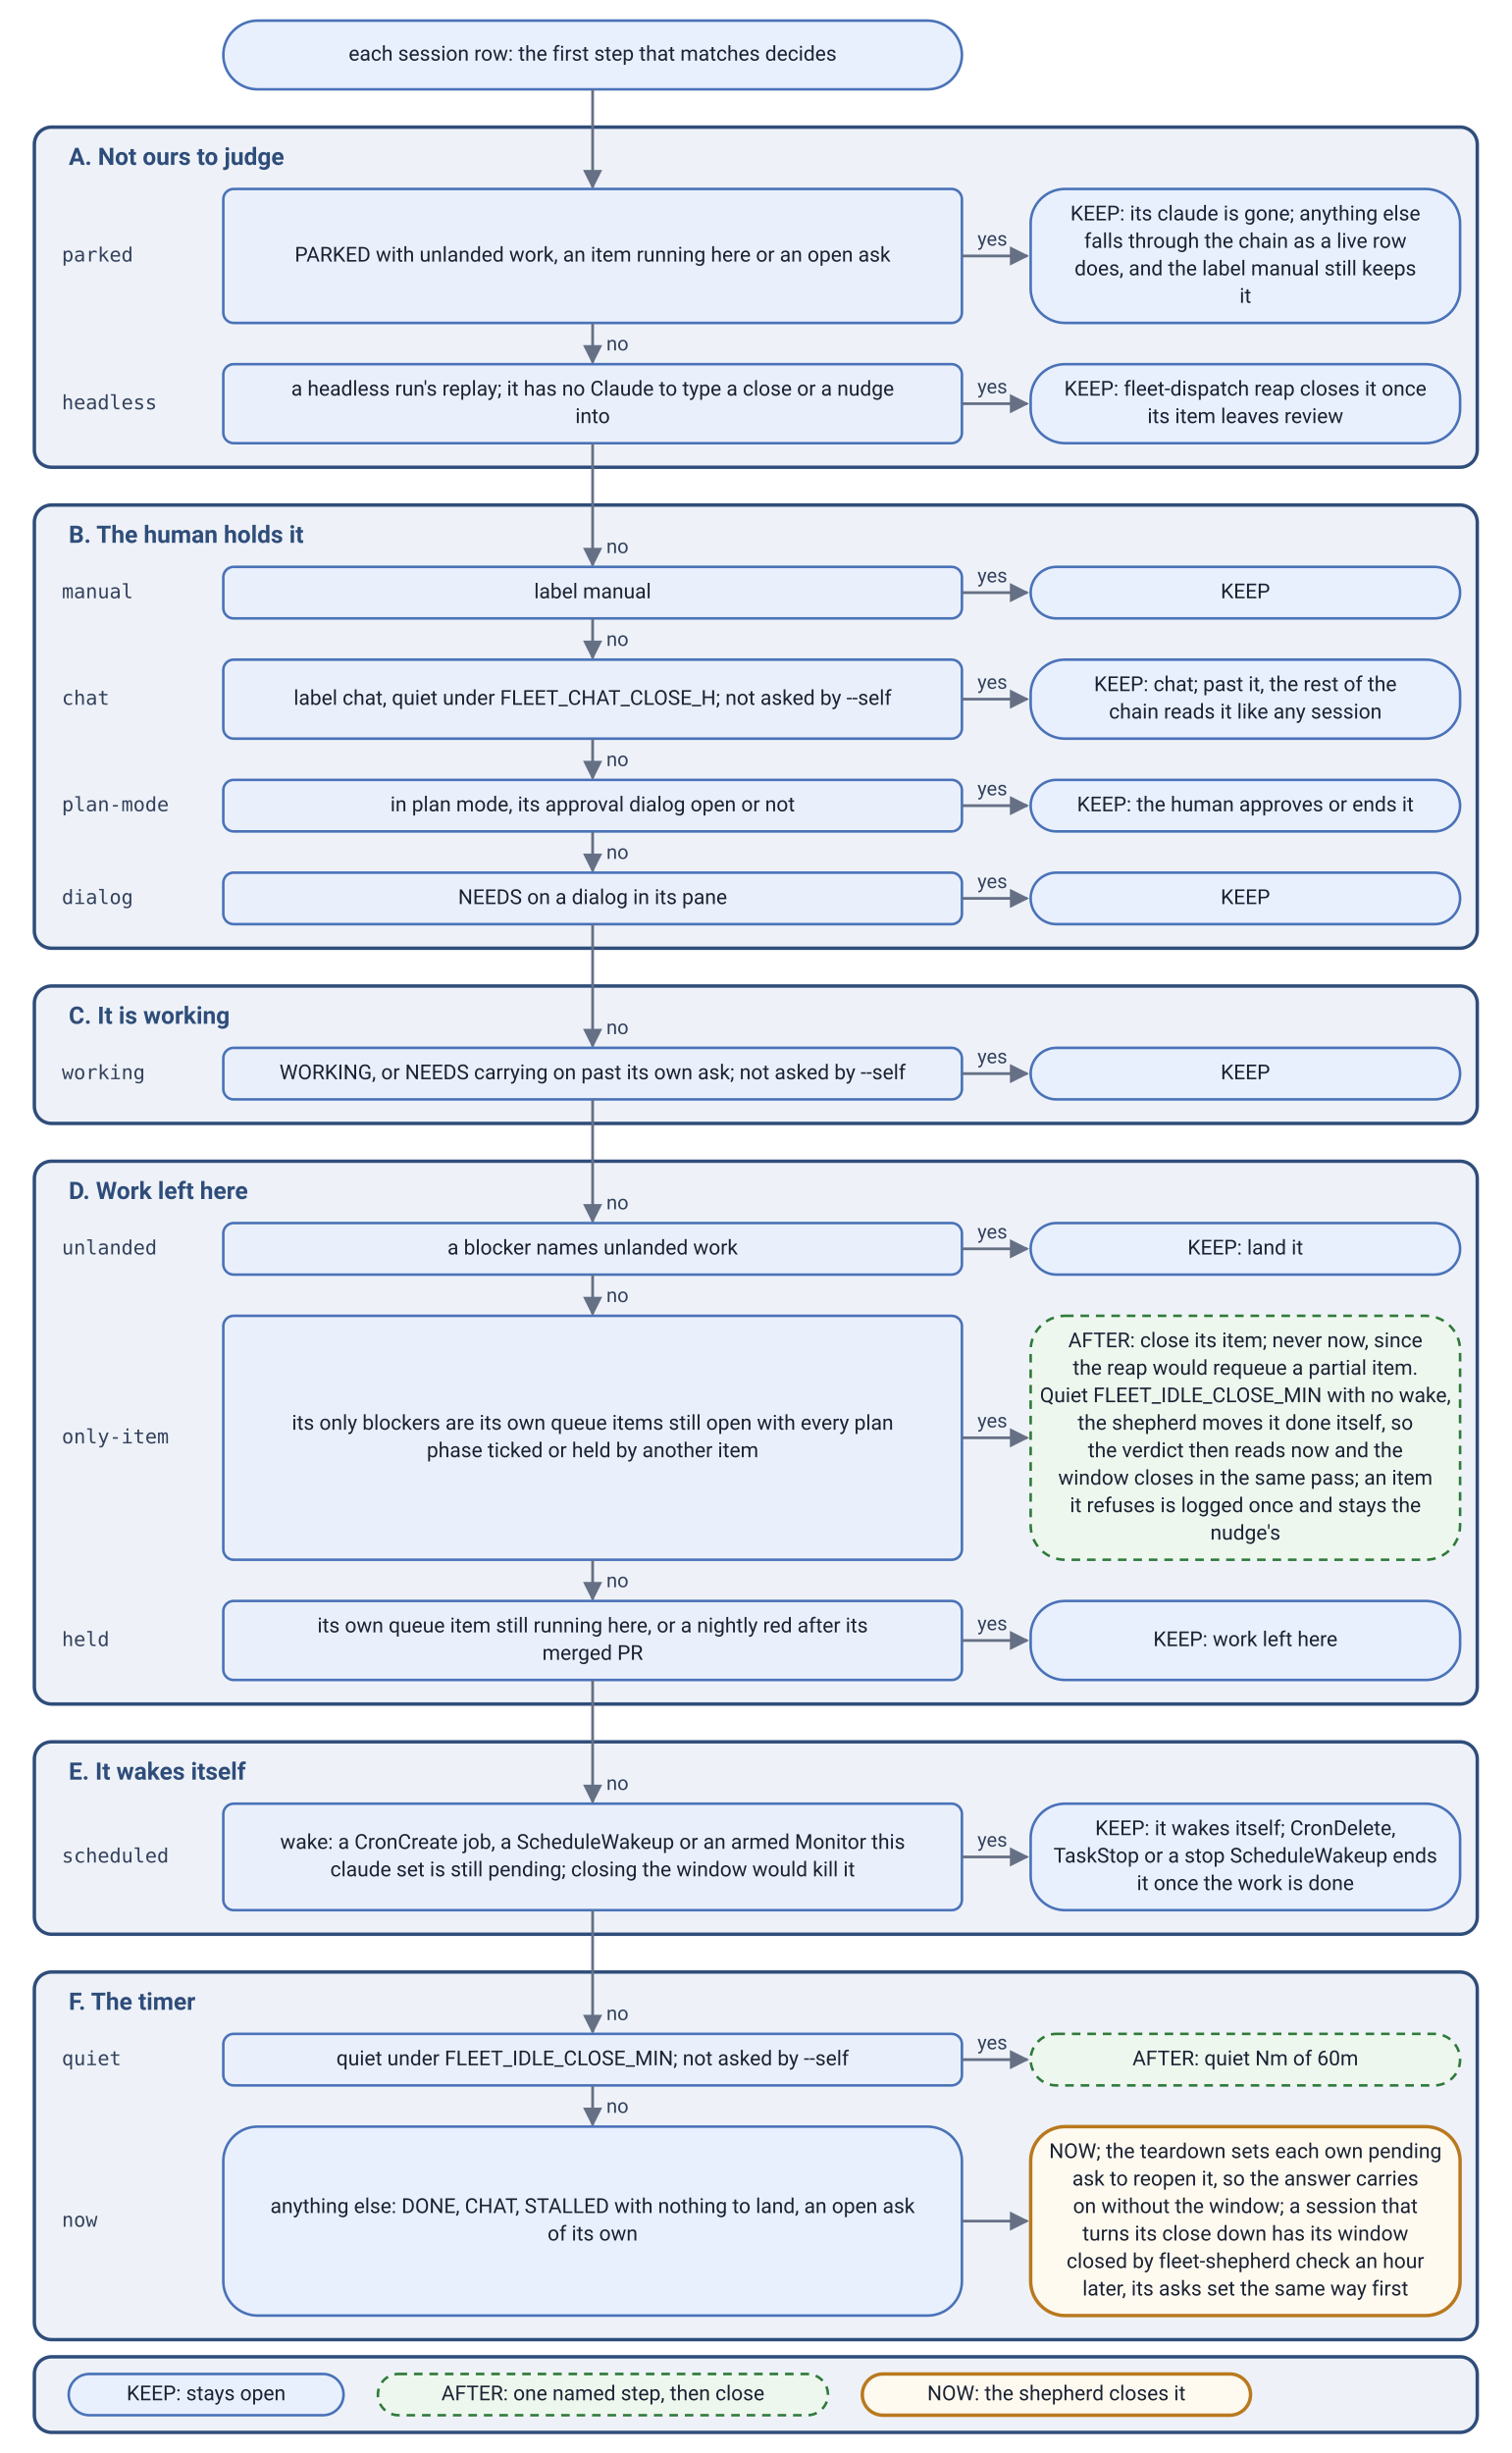
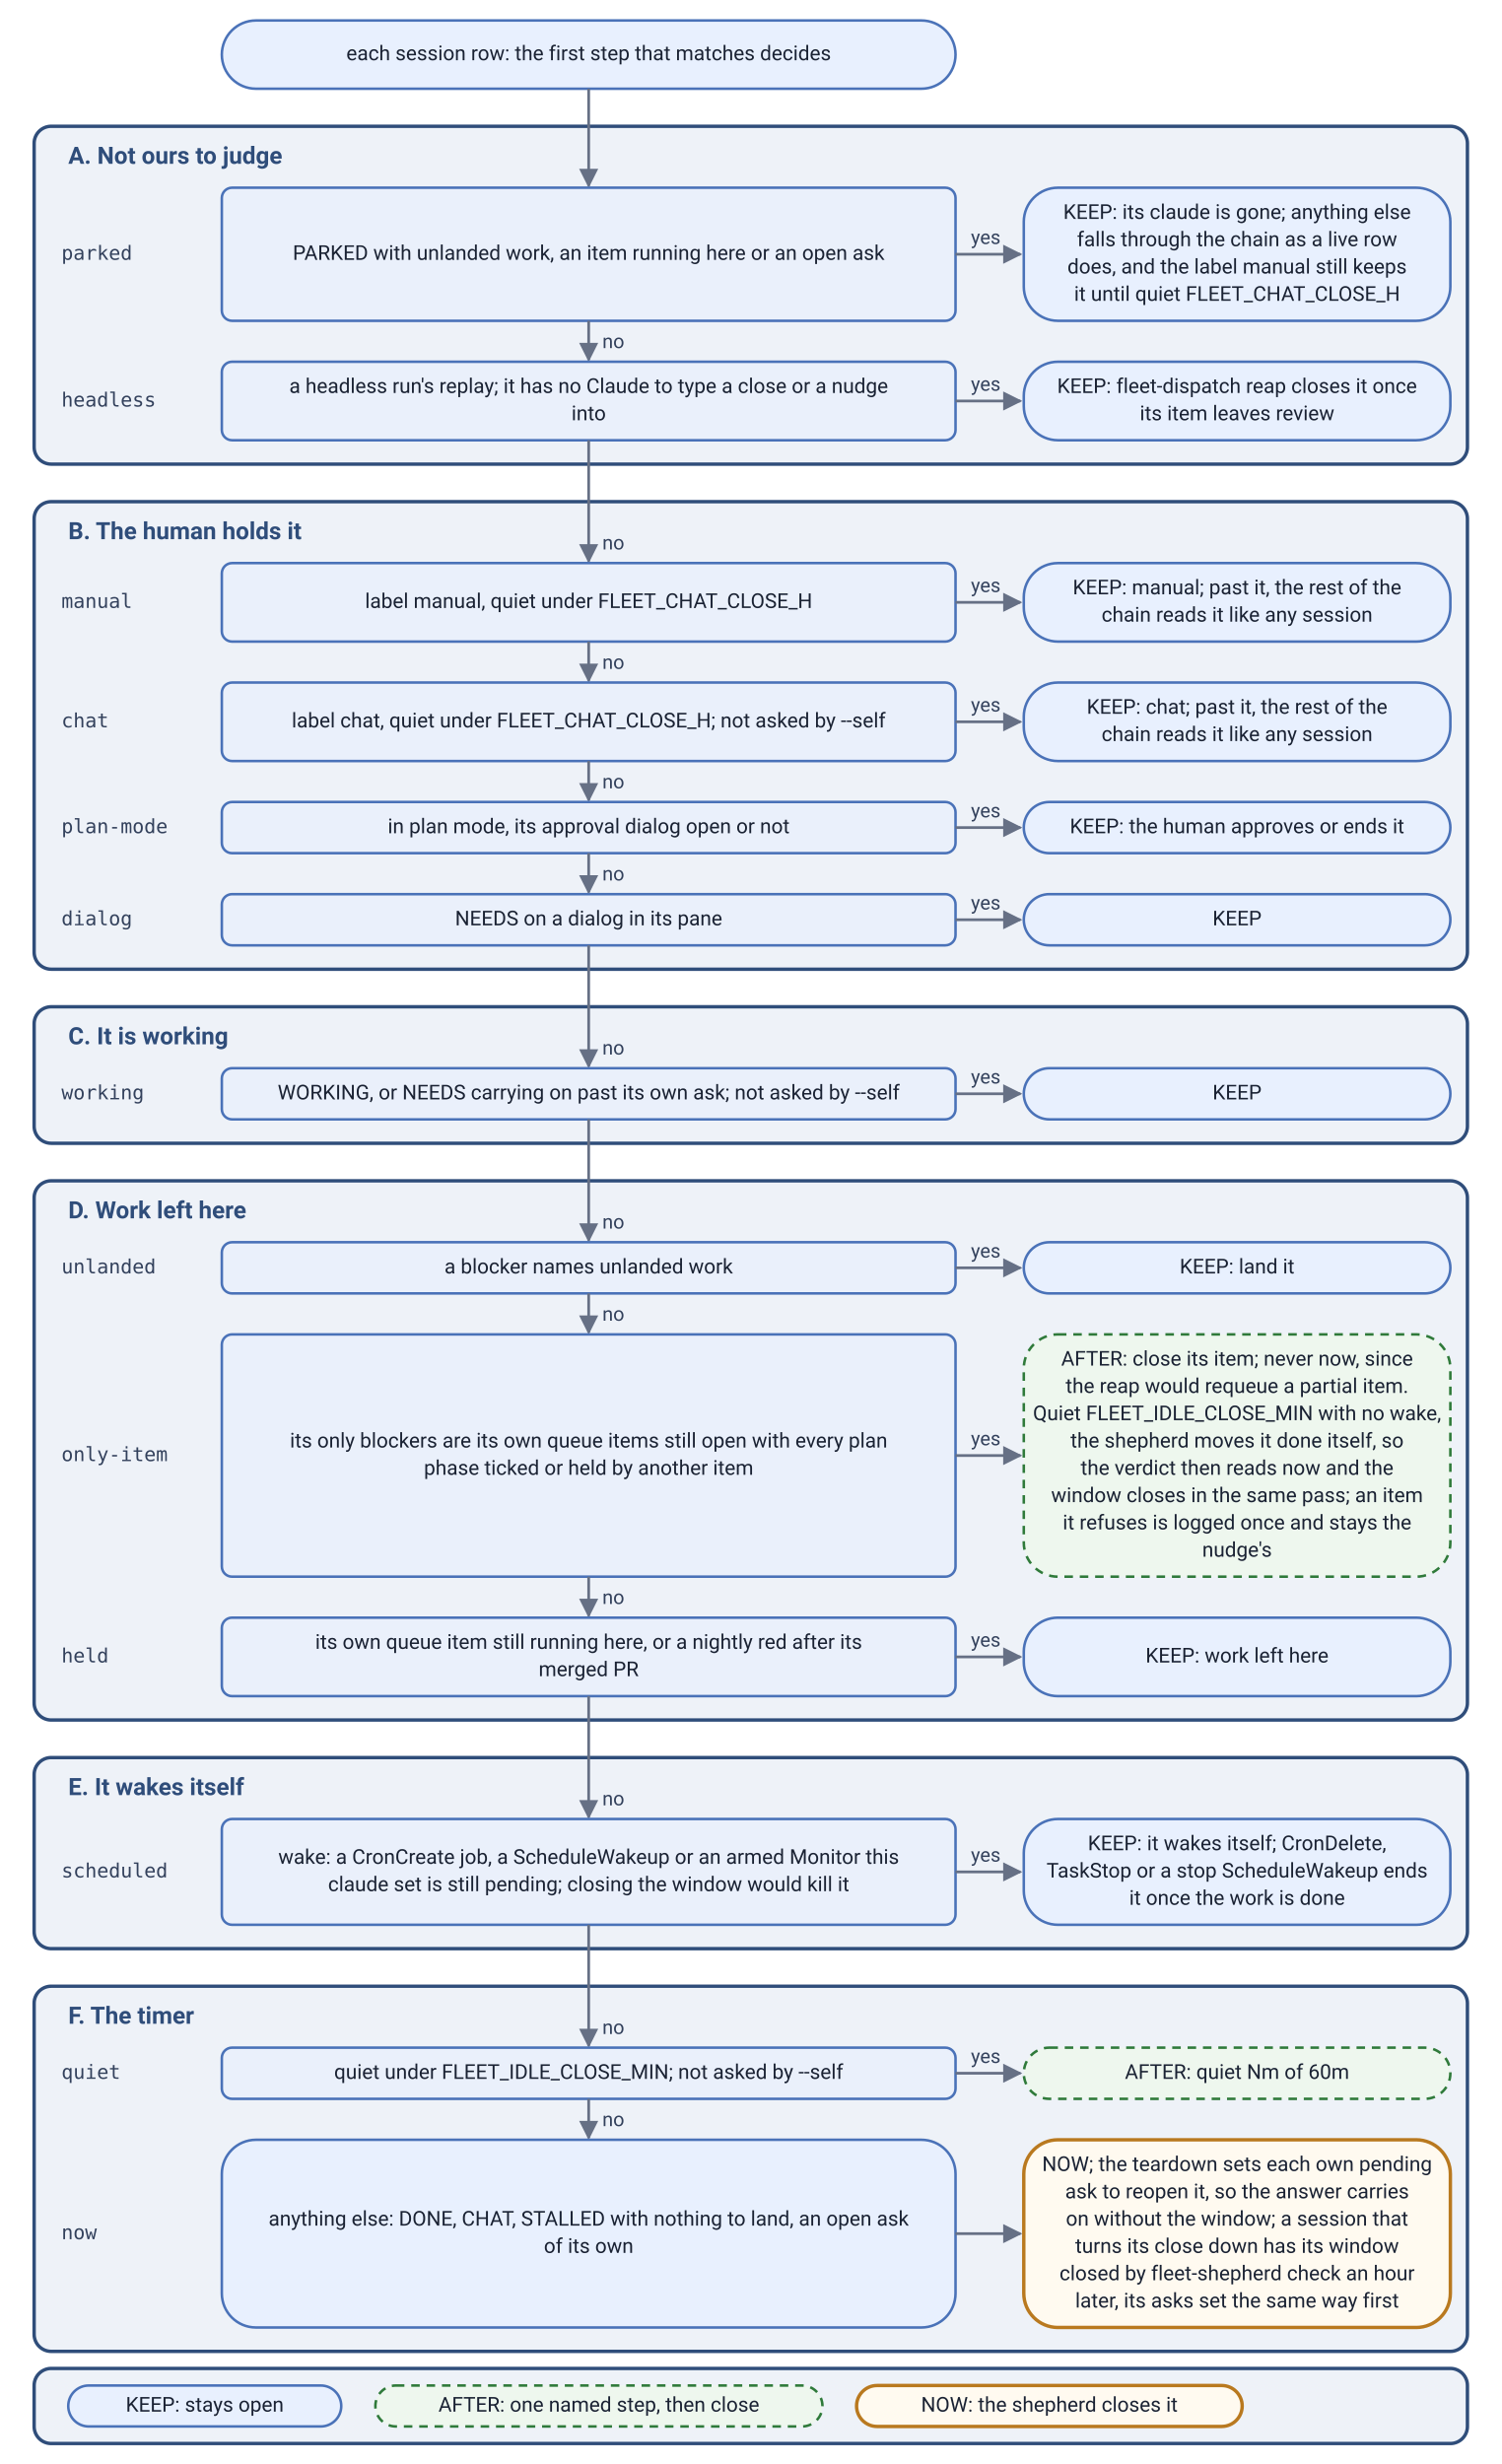
- <svg xmlns="http://www.w3.org/2000/svg" viewBox="0 0 880 1428" font-family="-apple-system, BlinkMacSystemFont, Segoe UI, Roboto, Helvetica, Arial, sans-serif">
+ <svg xmlns="http://www.w3.org/2000/svg" viewBox="0 0 880 1444" font-family="-apple-system, BlinkMacSystemFont, Segoe UI, Roboto, Helvetica, Arial, sans-serif">
  <defs>
    <marker id="arrow" viewBox="0 0 10 10" refX="9" refY="5" markerWidth="7" markerHeight="7" orient="auto-start-reverse">
      <path d="M0,0 L10,5 L0,10 z" fill="#667085" />
    </marker>
    <style>
      .lane { fill:#eef2f8; stroke:#2f4d7a; stroke-width:2; }
      .lane-title { font-size:14px; font-weight:600; fill:#2f4d7a; text-anchor:start; }
      .node { fill:#e8f0fe; stroke:#4a72b8; stroke-width:1.5; }
      .decision { fill:#eaf0fb; stroke:#4a72b8; stroke-width:1.5; }
      .keep { fill:#e8f0fe; stroke:#4a72b8; stroke-width:1.5; }
      .after { fill:#eef7ee; stroke:#2f7a3a; stroke-width:1.5; stroke-dasharray:5 4; }
      .now { fill:#fffaf0; stroke:#b9791f; stroke-width:2; }
      .label { font-size:14px; fill:#1a2233; text-anchor:middle; dominant-baseline:middle; }
      .label.sm { font-size:12px; }
      .step { font-size:11.5px; fill:#33415c; dominant-baseline:middle; font-family:ui-monospace, SFMono-Regular, Menlo, Consolas, monospace; }
      .edge { fill:none; stroke:#667085; stroke-width:1.6; marker-end:url(#arrow); }
      .elabel { font-size:11.5px; fill:#33415c; text-anchor:start; }
    </style>
  </defs>
  <rect class="node" x="130" y="12" width="430" height="40" rx="20" />
  <text class="label sm" x="345" y="32">each session row: the first step that matches decides</text>
  <rect class="lane" x="20" y="74" width="840" height="198" rx="10" />
  <text class="lane-title" x="40" y="96">A. Not ours to judge</text>
  <path class="edge" d="M345,52 V109" />
  <text class="step" x="36" y="149">parked</text>
  <rect class="decision" x="130" y="110" width="430" height="78" rx="6" />
  <text class="label sm" x="345" y="149">PARKED with unlanded work, an item running here or an open ask</text>
  <path class="edge" d="M560,149 H598" />
  <text class="elabel" x="569" y="143">yes</text>
  <rect class="keep" x="600" y="110" width="250" height="78" rx="20" />
  <text class="label sm" x="725" y="125">KEEP: its claude is gone; anything else</text>
  <text class="label sm" x="725" y="141">falls through the chain as a live row</text>
  <text class="label sm" x="725" y="157">does, and the label manual still keeps</text>
-   <text class="label sm" x="725" y="173">it</text>
+   <text class="label sm" x="725" y="173">it until quiet FLEET_CHAT_CLOSE_H</text>
  <path class="edge" d="M345,188 V211" />
  <text class="elabel" x="353" y="204">no</text>
  <text class="step" x="36" y="235">headless</text>
  <rect class="decision" x="130" y="212" width="430" height="46" rx="6" />
  <text class="label sm" x="345" y="227">a headless run's replay; it has no Claude to type a close or a nudge</text>
  <text class="label sm" x="345" y="243">into</text>
  <path class="edge" d="M560,235 H598" />
  <text class="elabel" x="569" y="229">yes</text>
  <rect class="keep" x="600" y="212" width="250" height="46" rx="20" />
  <text class="label sm" x="725" y="227">KEEP: fleet-dispatch reap closes it once</text>
  <text class="label sm" x="725" y="243">its item leaves review</text>
-   <rect class="lane" x="20" y="294" width="840" height="258" rx="10" />
+   <rect class="lane" x="20" y="294" width="840" height="274" rx="10" />
  <text class="lane-title" x="40" y="316">B. The human holds it</text>
  <path class="edge" d="M345,258 V329" />
  <text class="elabel" x="353" y="322">no</text>
-   <text class="step" x="36" y="345">manual</text>
-   <rect class="decision" x="130" y="330" width="430" height="30" rx="6" />
-   <text class="label sm" x="345" y="345">label manual</text>
-   <path class="edge" d="M560,345 H598" />
-   <text class="elabel" x="569" y="339">yes</text>
-   <rect class="keep" x="600" y="330" width="250" height="30" rx="15" />
-   <text class="label sm" x="725" y="345">KEEP</text>
-   <path class="edge" d="M345,360 V383" />
-   <text class="elabel" x="353" y="376">no</text>
-   <text class="step" x="36" y="407">chat</text>
-   <rect class="decision" x="130" y="384" width="430" height="46" rx="6" />
-   <text class="label sm" x="345" y="407">label chat, quiet under FLEET_CHAT_CLOSE_H; not asked by --self</text>
-   <path class="edge" d="M560,407 H598" />
-   <text class="elabel" x="569" y="401">yes</text>
-   <rect class="keep" x="600" y="384" width="250" height="46" rx="20" />
-   <text class="label sm" x="725" y="399">KEEP: chat; past it, the rest of the</text>
-   <text class="label sm" x="725" y="415">chain reads it like any session</text>
-   <path class="edge" d="M345,430 V453" />
-   <text class="elabel" x="353" y="446">no</text>
-   <text class="step" x="36" y="469">plan-mode</text>
-   <rect class="decision" x="130" y="454" width="430" height="30" rx="6" />
-   <text class="label sm" x="345" y="469">in plan mode, its approval dialog open or not</text>
-   <path class="edge" d="M560,469 H598" />
-   <text class="elabel" x="569" y="463">yes</text>
-   <rect class="keep" x="600" y="454" width="250" height="30" rx="15" />
-   <text class="label sm" x="725" y="469">KEEP: the human approves or ends it</text>
-   <path class="edge" d="M345,484 V507" />
-   <text class="elabel" x="353" y="500">no</text>
-   <text class="step" x="36" y="523">dialog</text>
-   <rect class="decision" x="130" y="508" width="430" height="30" rx="6" />
-   <text class="label sm" x="345" y="523">NEEDS on a dialog in its pane</text>
-   <path class="edge" d="M560,523 H598" />
-   <text class="elabel" x="569" y="517">yes</text>
-   <rect class="keep" x="600" y="508" width="250" height="30" rx="15" />
-   <text class="label sm" x="725" y="523">KEEP</text>
-   <rect class="lane" x="20" y="574" width="840" height="80" rx="10" />
-   <text class="lane-title" x="40" y="596">C. It is working</text>
-   <path class="edge" d="M345,538 V609" />
-   <text class="elabel" x="353" y="602">no</text>
-   <text class="step" x="36" y="625">working</text>
-   <rect class="decision" x="130" y="610" width="430" height="30" rx="6" />
-   <text class="label sm" x="345" y="625">WORKING, or NEEDS carrying on past its own ask; not asked by --self</text>
-   <path class="edge" d="M560,625 H598" />
-   <text class="elabel" x="569" y="619">yes</text>
-   <rect class="keep" x="600" y="610" width="250" height="30" rx="15" />
-   <text class="label sm" x="725" y="625">KEEP</text>
-   <rect class="lane" x="20" y="676" width="840" height="316" rx="10" />
-   <text class="lane-title" x="40" y="698">D. Work left here</text>
-   <path class="edge" d="M345,640 V711" />
-   <text class="elabel" x="353" y="704">no</text>
-   <text class="step" x="36" y="727">unlanded</text>
-   <rect class="decision" x="130" y="712" width="430" height="30" rx="6" />
-   <text class="label sm" x="345" y="727">a blocker names unlanded work</text>
-   <path class="edge" d="M560,727 H598" />
-   <text class="elabel" x="569" y="721">yes</text>
-   <rect class="keep" x="600" y="712" width="250" height="30" rx="15" />
-   <text class="label sm" x="725" y="727">KEEP: land it</text>
-   <path class="edge" d="M345,742 V765" />
-   <text class="elabel" x="353" y="758">no</text>
-   <text class="step" x="36" y="837">only-item</text>
-   <rect class="decision" x="130" y="766" width="430" height="142" rx="6" />
-   <text class="label sm" x="345" y="829">its only blockers are its own queue items still open with every plan</text>
-   <text class="label sm" x="345" y="845">phase ticked or held by another item</text>
-   <path class="edge" d="M560,837 H598" />
-   <text class="elabel" x="569" y="831">yes</text>
-   <rect class="after" x="600" y="766" width="250" height="142" rx="20" />
-   <text class="label sm" x="725" y="781">AFTER: close its item; never now, since</text>
-   <text class="label sm" x="725" y="797">the reap would requeue a partial item.</text>
-   <text class="label sm" x="725" y="813">Quiet FLEET_IDLE_CLOSE_MIN with no wake,</text>
-   <text class="label sm" x="725" y="829">the shepherd moves it done itself, so</text>
-   <text class="label sm" x="725" y="845">the verdict then reads now and the</text>
-   <text class="label sm" x="725" y="861">window closes in the same pass; an item</text>
-   <text class="label sm" x="725" y="877">it refuses is logged once and stays the</text>
-   <text class="label sm" x="725" y="893">nudge's</text>
-   <path class="edge" d="M345,908 V931" />
-   <text class="elabel" x="353" y="924">no</text>
-   <text class="step" x="36" y="955">held</text>
-   <rect class="decision" x="130" y="932" width="430" height="46" rx="6" />
-   <text class="label sm" x="345" y="947">its own queue item still running here, or a nightly red after its</text>
-   <text class="label sm" x="345" y="963">merged PR</text>
-   <path class="edge" d="M560,955 H598" />
-   <text class="elabel" x="569" y="949">yes</text>
-   <rect class="keep" x="600" y="932" width="250" height="46" rx="20" />
-   <text class="label sm" x="725" y="955">KEEP: work left here</text>
-   <rect class="lane" x="20" y="1014" width="840" height="112" rx="10" />
-   <text class="lane-title" x="40" y="1036">E. It wakes itself</text>
-   <path class="edge" d="M345,978 V1049" />
-   <text class="elabel" x="353" y="1042">no</text>
-   <text class="step" x="36" y="1081">scheduled</text>
-   <rect class="decision" x="130" y="1050" width="430" height="62" rx="6" />
-   <text class="label sm" x="345" y="1073">wake: a CronCreate job, a ScheduleWakeup or an armed Monitor this</text>
-   <text class="label sm" x="345" y="1089">claude set is still pending; closing the window would kill it</text>
-   <path class="edge" d="M560,1081 H598" />
-   <text class="elabel" x="569" y="1075">yes</text>
-   <rect class="keep" x="600" y="1050" width="250" height="62" rx="20" />
-   <text class="label sm" x="725" y="1065">KEEP: it wakes itself; CronDelete,</text>
-   <text class="label sm" x="725" y="1081">TaskStop or a stop ScheduleWakeup ends</text>
-   <text class="label sm" x="725" y="1097">it once the work is done</text>
-   <rect class="lane" x="20" y="1148" width="840" height="214" rx="10" />
-   <text class="lane-title" x="40" y="1170">F. The timer</text>
-   <path class="edge" d="M345,1112 V1183" />
-   <text class="elabel" x="353" y="1176">no</text>
-   <text class="step" x="36" y="1199">quiet</text>
-   <rect class="decision" x="130" y="1184" width="430" height="30" rx="6" />
-   <text class="label sm" x="345" y="1199">quiet under FLEET_IDLE_CLOSE_MIN; not asked by --self</text>
-   <path class="edge" d="M560,1199 H598" />
-   <text class="elabel" x="569" y="1193">yes</text>
-   <rect class="after" x="600" y="1184" width="250" height="30" rx="15" />
-   <text class="label sm" x="725" y="1199">AFTER: quiet Nm of 60m</text>
-   <path class="edge" d="M345,1214 V1237" />
-   <text class="elabel" x="353" y="1230">no</text>
-   <text class="step" x="36" y="1293">now</text>
-   <rect class="node" x="130" y="1238" width="430" height="110" rx="20" />
-   <text class="label sm" x="345" y="1285">anything else: DONE, CHAT, STALLED with nothing to land, an open ask</text>
-   <text class="label sm" x="345" y="1301">of its own</text>
-   <path class="edge" d="M560,1293 H598" />
-   <rect class="now" x="600" y="1238" width="250" height="110" rx="20" />
-   <text class="label sm" x="725" y="1253">NOW; the teardown sets each own pending</text>
-   <text class="label sm" x="725" y="1269">ask to reopen it, so the answer carries</text>
-   <text class="label sm" x="725" y="1285">on without the window; a session that</text>
-   <text class="label sm" x="725" y="1301">turns its close down has its window</text>
-   <text class="label sm" x="725" y="1317">closed by fleet-shepherd check an hour</text>
-   <text class="label sm" x="725" y="1333">later, its asks set the same way first</text>
-   <rect class="lane" x="20" y="1372" width="840" height="44" rx="10" />
-   <rect class="keep" x="40" y="1382" width="160" height="24" rx="12" />
-   <text class="label sm" x="120" y="1394">KEEP: stays open</text>
-   <rect class="after" x="220" y="1382" width="262" height="24" rx="12" />
-   <text class="label sm" x="351" y="1394">AFTER: one named step, then close</text>
-   <rect class="now" x="502" y="1382" width="226" height="24" rx="12" />
-   <text class="label sm" x="615" y="1394">NOW: the shepherd closes it</text>
+   <text class="step" x="36" y="353">manual</text>
+   <rect class="decision" x="130" y="330" width="430" height="46" rx="6" />
+   <text class="label sm" x="345" y="353">label manual, quiet under FLEET_CHAT_CLOSE_H</text>
+   <path class="edge" d="M560,353 H598" />
+   <text class="elabel" x="569" y="347">yes</text>
+   <rect class="keep" x="600" y="330" width="250" height="46" rx="20" />
+   <text class="label sm" x="725" y="345">KEEP: manual; past it, the rest of the</text>
+   <text class="label sm" x="725" y="361">chain reads it like any session</text>
+   <path class="edge" d="M345,376 V399" />
+   <text class="elabel" x="353" y="392">no</text>
+   <text class="step" x="36" y="423">chat</text>
+   <rect class="decision" x="130" y="400" width="430" height="46" rx="6" />
+   <text class="label sm" x="345" y="423">label chat, quiet under FLEET_CHAT_CLOSE_H; not asked by --self</text>
+   <path class="edge" d="M560,423 H598" />
+   <text class="elabel" x="569" y="417">yes</text>
+   <rect class="keep" x="600" y="400" width="250" height="46" rx="20" />
+   <text class="label sm" x="725" y="415">KEEP: chat; past it, the rest of the</text>
+   <text class="label sm" x="725" y="431">chain reads it like any session</text>
+   <path class="edge" d="M345,446 V469" />
+   <text class="elabel" x="353" y="462">no</text>
+   <text class="step" x="36" y="485">plan-mode</text>
+   <rect class="decision" x="130" y="470" width="430" height="30" rx="6" />
+   <text class="label sm" x="345" y="485">in plan mode, its approval dialog open or not</text>
+   <path class="edge" d="M560,485 H598" />
+   <text class="elabel" x="569" y="479">yes</text>
+   <rect class="keep" x="600" y="470" width="250" height="30" rx="15" />
+   <text class="label sm" x="725" y="485">KEEP: the human approves or ends it</text>
+   <path class="edge" d="M345,500 V523" />
+   <text class="elabel" x="353" y="516">no</text>
+   <text class="step" x="36" y="539">dialog</text>
+   <rect class="decision" x="130" y="524" width="430" height="30" rx="6" />
+   <text class="label sm" x="345" y="539">NEEDS on a dialog in its pane</text>
+   <path class="edge" d="M560,539 H598" />
+   <text class="elabel" x="569" y="533">yes</text>
+   <rect class="keep" x="600" y="524" width="250" height="30" rx="15" />
+   <text class="label sm" x="725" y="539">KEEP</text>
+   <rect class="lane" x="20" y="590" width="840" height="80" rx="10" />
+   <text class="lane-title" x="40" y="612">C. It is working</text>
+   <path class="edge" d="M345,554 V625" />
+   <text class="elabel" x="353" y="618">no</text>
+   <text class="step" x="36" y="641">working</text>
+   <rect class="decision" x="130" y="626" width="430" height="30" rx="6" />
+   <text class="label sm" x="345" y="641">WORKING, or NEEDS carrying on past its own ask; not asked by --self</text>
+   <path class="edge" d="M560,641 H598" />
+   <text class="elabel" x="569" y="635">yes</text>
+   <rect class="keep" x="600" y="626" width="250" height="30" rx="15" />
+   <text class="label sm" x="725" y="641">KEEP</text>
+   <rect class="lane" x="20" y="692" width="840" height="316" rx="10" />
+   <text class="lane-title" x="40" y="714">D. Work left here</text>
+   <path class="edge" d="M345,656 V727" />
+   <text class="elabel" x="353" y="720">no</text>
+   <text class="step" x="36" y="743">unlanded</text>
+   <rect class="decision" x="130" y="728" width="430" height="30" rx="6" />
+   <text class="label sm" x="345" y="743">a blocker names unlanded work</text>
+   <path class="edge" d="M560,743 H598" />
+   <text class="elabel" x="569" y="737">yes</text>
+   <rect class="keep" x="600" y="728" width="250" height="30" rx="15" />
+   <text class="label sm" x="725" y="743">KEEP: land it</text>
+   <path class="edge" d="M345,758 V781" />
+   <text class="elabel" x="353" y="774">no</text>
+   <text class="step" x="36" y="853">only-item</text>
+   <rect class="decision" x="130" y="782" width="430" height="142" rx="6" />
+   <text class="label sm" x="345" y="845">its only blockers are its own queue items still open with every plan</text>
+   <text class="label sm" x="345" y="861">phase ticked or held by another item</text>
+   <path class="edge" d="M560,853 H598" />
+   <text class="elabel" x="569" y="847">yes</text>
+   <rect class="after" x="600" y="782" width="250" height="142" rx="20" />
+   <text class="label sm" x="725" y="797">AFTER: close its item; never now, since</text>
+   <text class="label sm" x="725" y="813">the reap would requeue a partial item.</text>
+   <text class="label sm" x="725" y="829">Quiet FLEET_IDLE_CLOSE_MIN with no wake,</text>
+   <text class="label sm" x="725" y="845">the shepherd moves it done itself, so</text>
+   <text class="label sm" x="725" y="861">the verdict then reads now and the</text>
+   <text class="label sm" x="725" y="877">window closes in the same pass; an item</text>
+   <text class="label sm" x="725" y="893">it refuses is logged once and stays the</text>
+   <text class="label sm" x="725" y="909">nudge's</text>
+   <path class="edge" d="M345,924 V947" />
+   <text class="elabel" x="353" y="940">no</text>
+   <text class="step" x="36" y="971">held</text>
+   <rect class="decision" x="130" y="948" width="430" height="46" rx="6" />
+   <text class="label sm" x="345" y="963">its own queue item still running here, or a nightly red after its</text>
+   <text class="label sm" x="345" y="979">merged PR</text>
+   <path class="edge" d="M560,971 H598" />
+   <text class="elabel" x="569" y="965">yes</text>
+   <rect class="keep" x="600" y="948" width="250" height="46" rx="20" />
+   <text class="label sm" x="725" y="971">KEEP: work left here</text>
+   <rect class="lane" x="20" y="1030" width="840" height="112" rx="10" />
+   <text class="lane-title" x="40" y="1052">E. It wakes itself</text>
+   <path class="edge" d="M345,994 V1065" />
+   <text class="elabel" x="353" y="1058">no</text>
+   <text class="step" x="36" y="1097">scheduled</text>
+   <rect class="decision" x="130" y="1066" width="430" height="62" rx="6" />
+   <text class="label sm" x="345" y="1089">wake: a CronCreate job, a ScheduleWakeup or an armed Monitor this</text>
+   <text class="label sm" x="345" y="1105">claude set is still pending; closing the window would kill it</text>
+   <path class="edge" d="M560,1097 H598" />
+   <text class="elabel" x="569" y="1091">yes</text>
+   <rect class="keep" x="600" y="1066" width="250" height="62" rx="20" />
+   <text class="label sm" x="725" y="1081">KEEP: it wakes itself; CronDelete,</text>
+   <text class="label sm" x="725" y="1097">TaskStop or a stop ScheduleWakeup ends</text>
+   <text class="label sm" x="725" y="1113">it once the work is done</text>
+   <rect class="lane" x="20" y="1164" width="840" height="214" rx="10" />
+   <text class="lane-title" x="40" y="1186">F. The timer</text>
+   <path class="edge" d="M345,1128 V1199" />
+   <text class="elabel" x="353" y="1192">no</text>
+   <text class="step" x="36" y="1215">quiet</text>
+   <rect class="decision" x="130" y="1200" width="430" height="30" rx="6" />
+   <text class="label sm" x="345" y="1215">quiet under FLEET_IDLE_CLOSE_MIN; not asked by --self</text>
+   <path class="edge" d="M560,1215 H598" />
+   <text class="elabel" x="569" y="1209">yes</text>
+   <rect class="after" x="600" y="1200" width="250" height="30" rx="15" />
+   <text class="label sm" x="725" y="1215">AFTER: quiet Nm of 60m</text>
+   <path class="edge" d="M345,1230 V1253" />
+   <text class="elabel" x="353" y="1246">no</text>
+   <text class="step" x="36" y="1309">now</text>
+   <rect class="node" x="130" y="1254" width="430" height="110" rx="20" />
+   <text class="label sm" x="345" y="1301">anything else: DONE, CHAT, STALLED with nothing to land, an open ask</text>
+   <text class="label sm" x="345" y="1317">of its own</text>
+   <path class="edge" d="M560,1309 H598" />
+   <rect class="now" x="600" y="1254" width="250" height="110" rx="20" />
+   <text class="label sm" x="725" y="1269">NOW; the teardown sets each own pending</text>
+   <text class="label sm" x="725" y="1285">ask to reopen it, so the answer carries</text>
+   <text class="label sm" x="725" y="1301">on without the window; a session that</text>
+   <text class="label sm" x="725" y="1317">turns its close down has its window</text>
+   <text class="label sm" x="725" y="1333">closed by fleet-shepherd check an hour</text>
+   <text class="label sm" x="725" y="1349">later, its asks set the same way first</text>
+   <rect class="lane" x="20" y="1388" width="840" height="44" rx="10" />
+   <rect class="keep" x="40" y="1398" width="160" height="24" rx="12" />
+   <text class="label sm" x="120" y="1410">KEEP: stays open</text>
+   <rect class="after" x="220" y="1398" width="262" height="24" rx="12" />
+   <text class="label sm" x="351" y="1410">AFTER: one named step, then close</text>
+   <rect class="now" x="502" y="1398" width="226" height="24" rx="12" />
+   <text class="label sm" x="615" y="1410">NOW: the shepherd closes it</text>
</svg>
